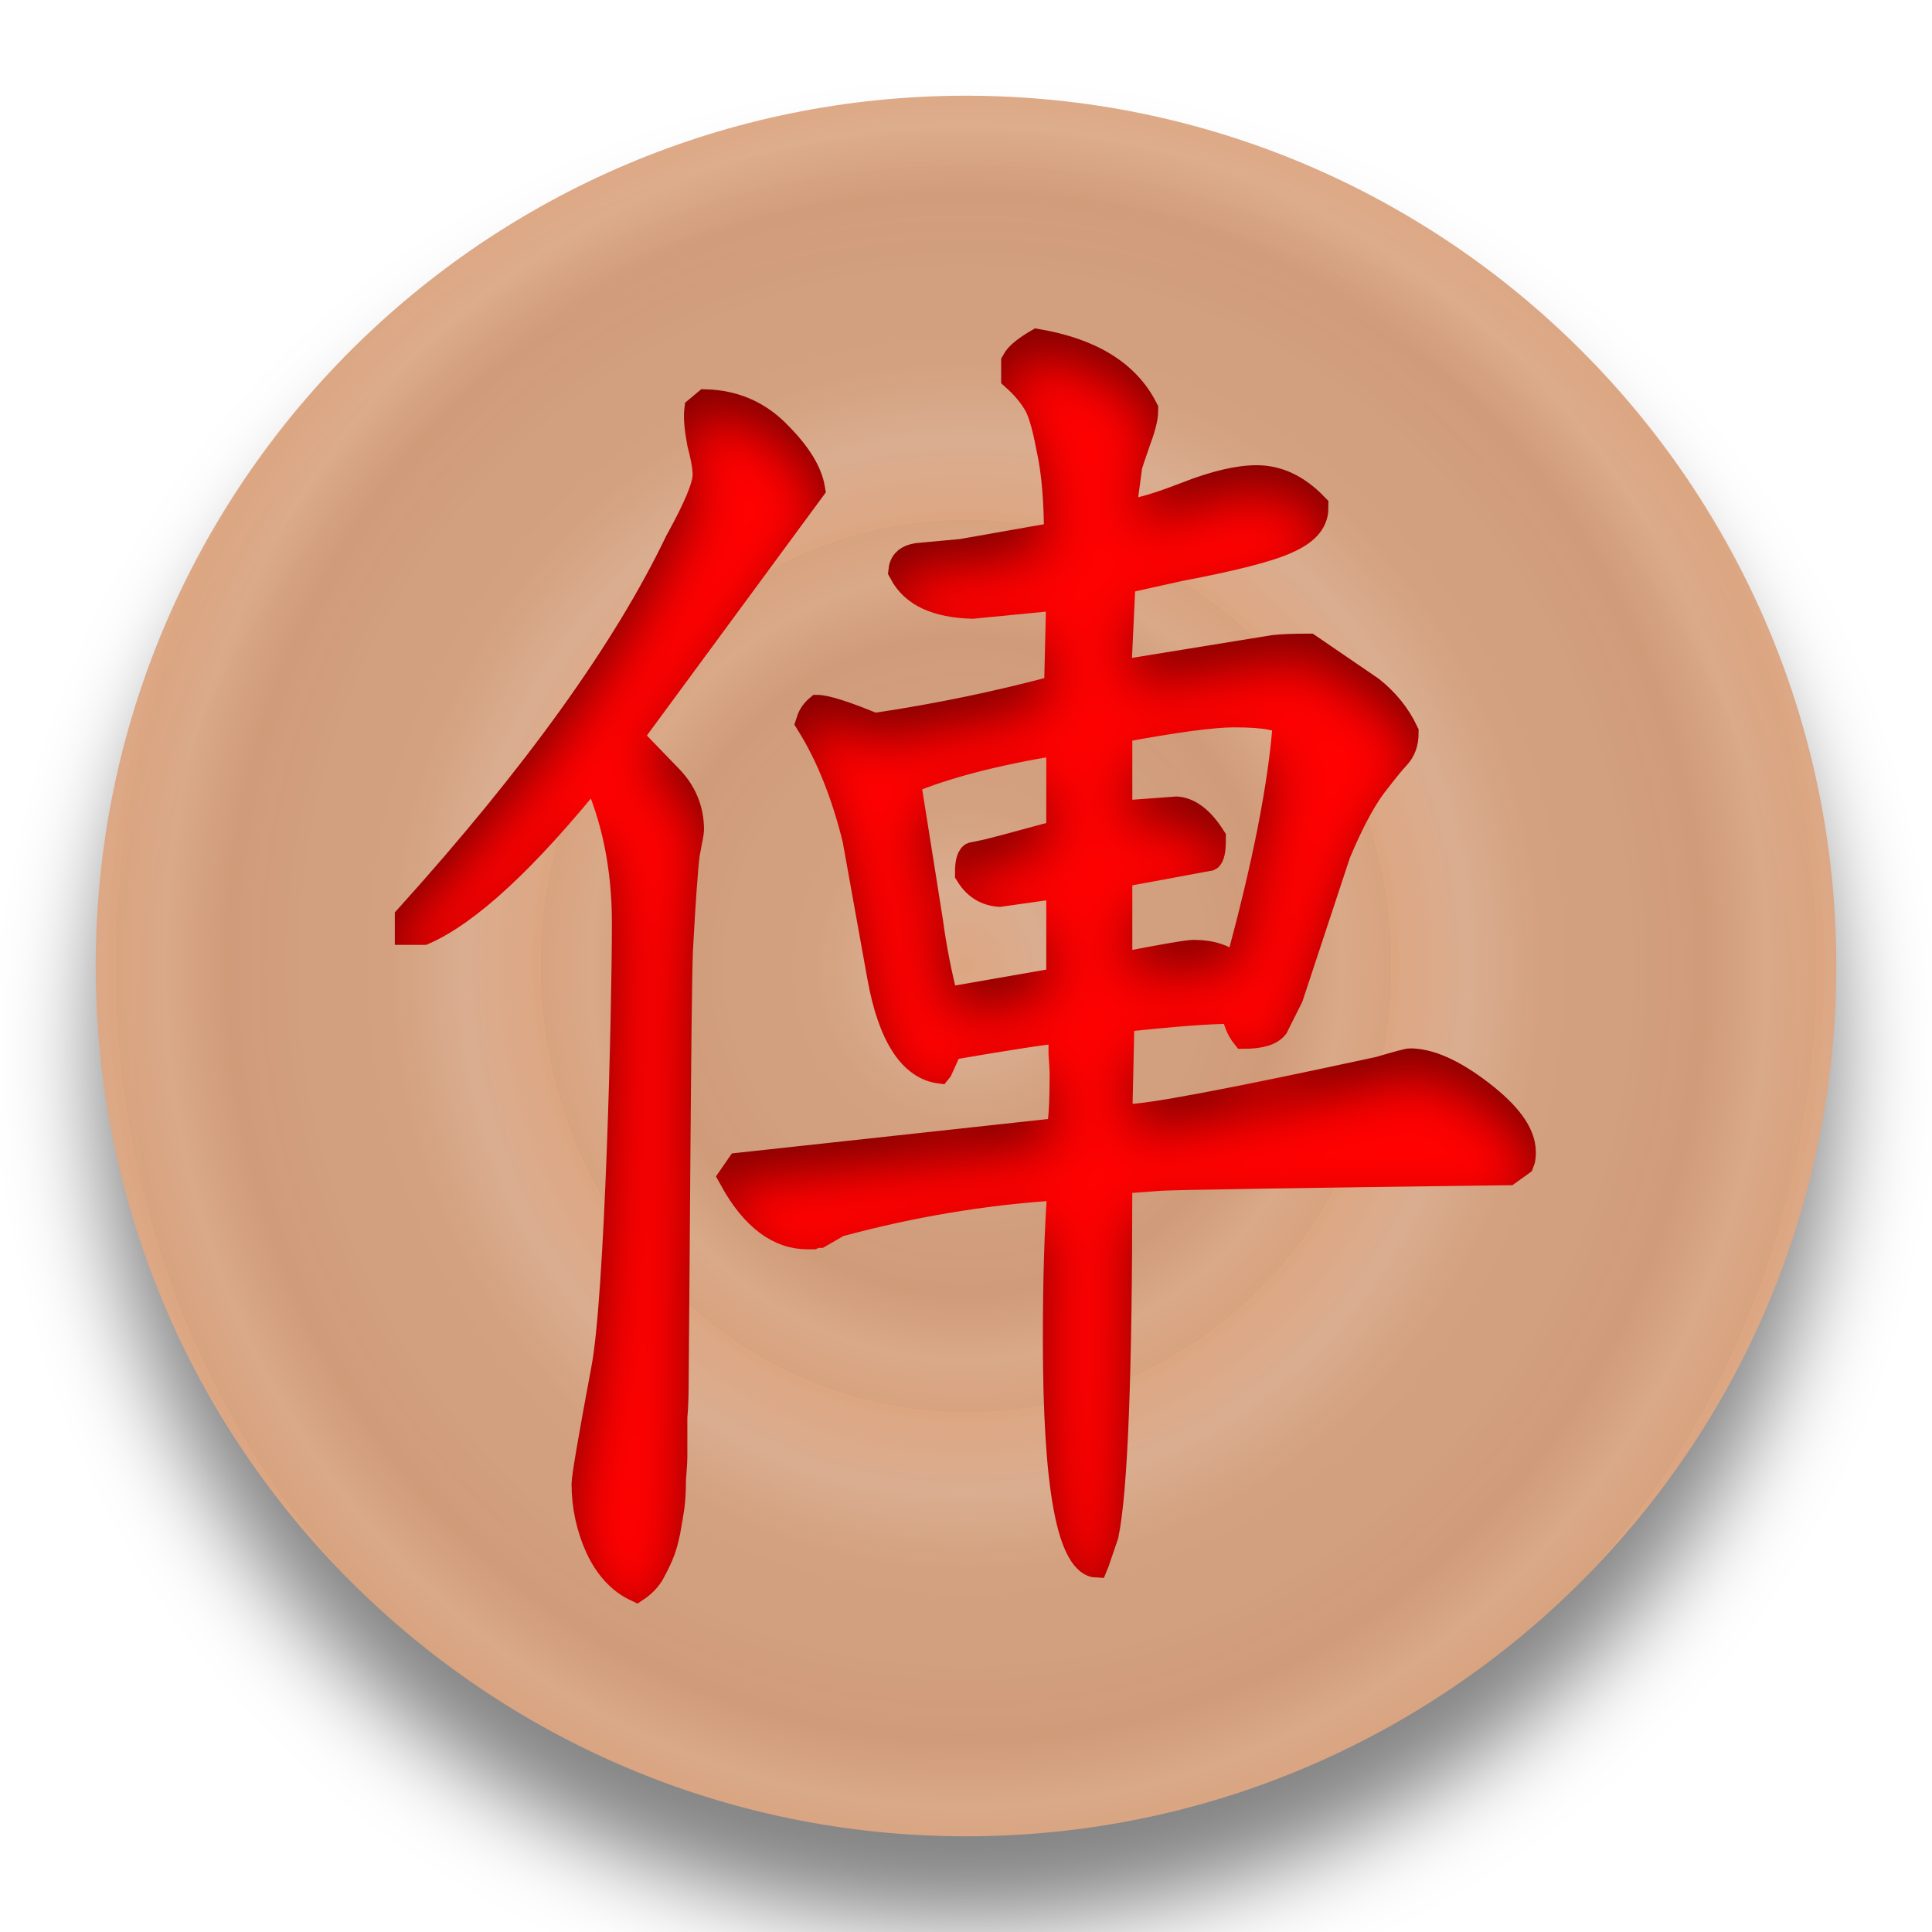
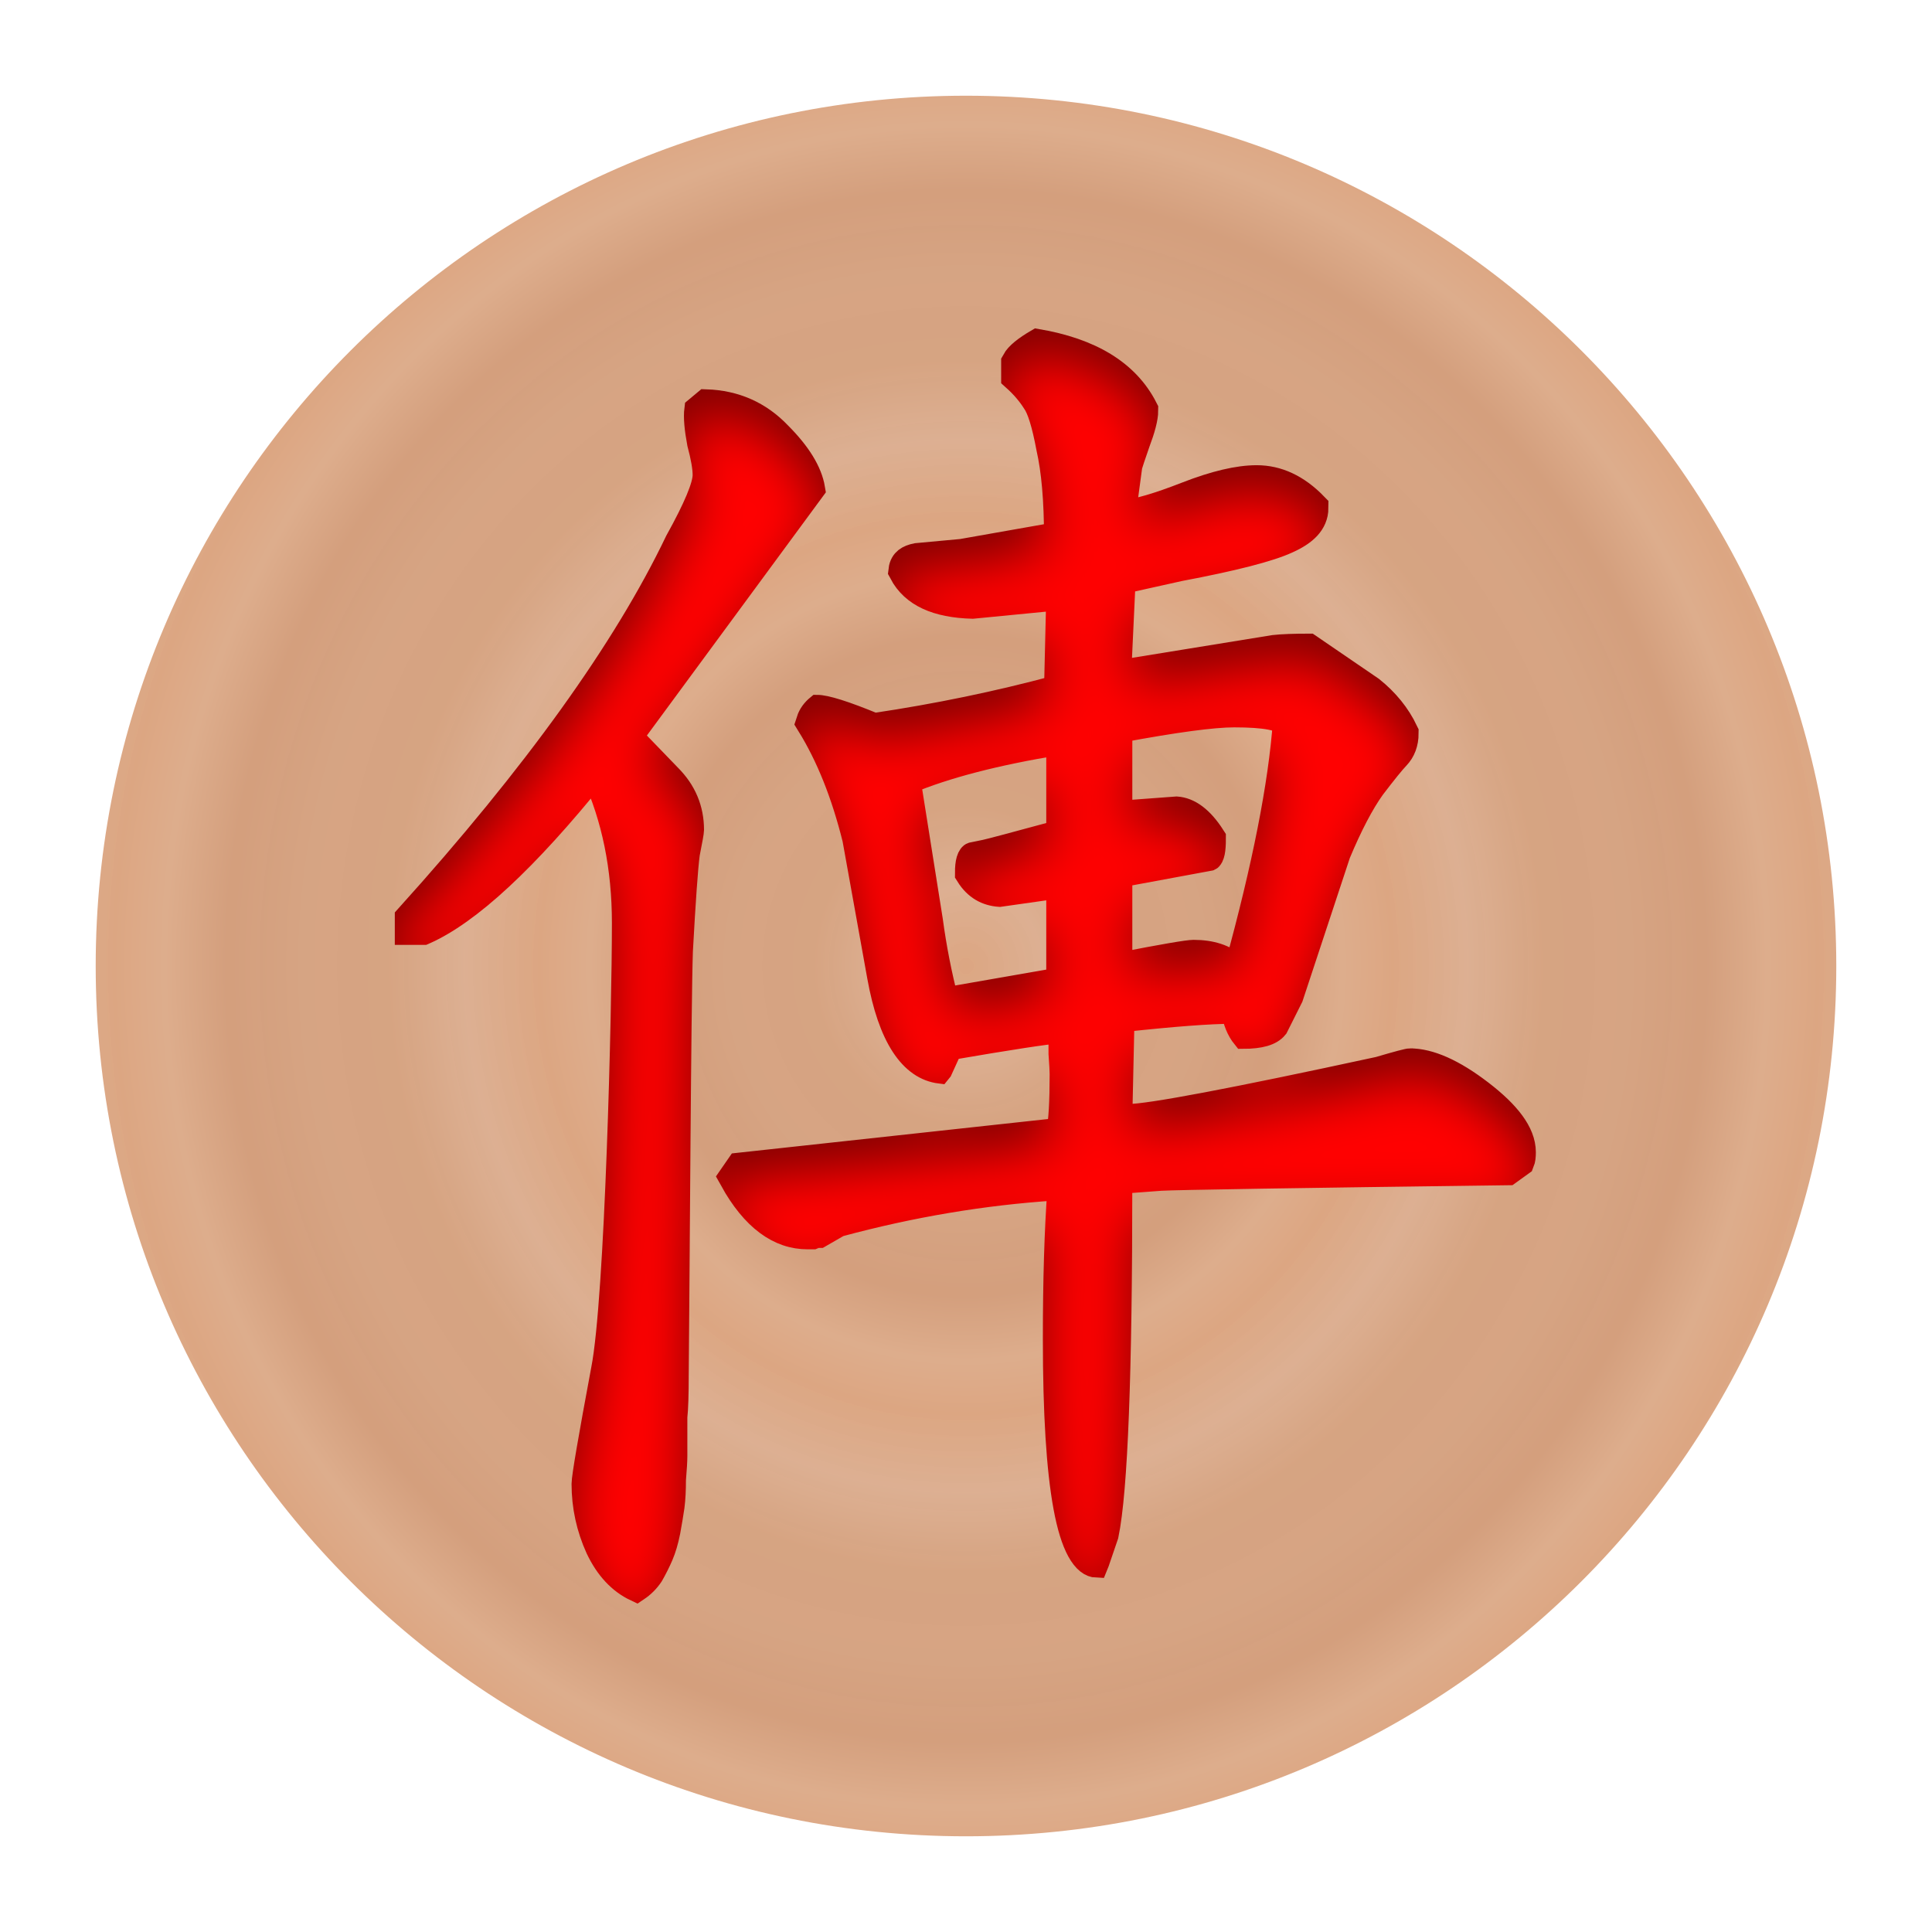
<svg xmlns="http://www.w3.org/2000/svg" xmlns:xlink="http://www.w3.org/1999/xlink" viewBox="0.722 0.722 90.556 90.556" width="100" height="100">
  <linearGradient id="a">
    <stop offset="0" stop-color="#dca682" />
    <stop offset=".181" stop-color="#dcae90" stop-opacity=".98" />
    <stop offset=".361" stop-color="#d5a17e" stop-opacity=".973" />
    <stop offset=".557" stop-color="#d5a17f" stop-opacity=".969" />
    <stop offset=".737" stop-color="#d29b78" stop-opacity=".965" />
    <stop offset=".885" stop-color="#dcaa88" stop-opacity=".965" />
    <stop offset="1" stop-color="#dba37e" stop-opacity=".965" />
  </linearGradient>
  <radialGradient cx="45.381" cy="48.335" gradientTransform="matrix(.2988899 0 0 .2866632 31.81733 34.47895)" gradientUnits="userSpaceOnUse" r="40.955" spreadMethod="repeat" xlink:href="#a" />
  <radialGradient id="b" cx="45.381" cy="48.335" gradientTransform="matrix(.4865415 0 0 .5105283 23.30144 23.65849)" gradientUnits="userSpaceOnUse" r="40.955" spreadMethod="repeat" xlink:href="#a" />
  <filter id="c" color-interpolation-filters="sRGB">
    <feFlood flood-opacity=".498" result="flood" />
    <feComposite in="flood" in2="SourceGraphic" operator="in" result="composite1" />
    <feGaussianBlur in="composite1" result="blur" stdDeviation="2.1" />
    <feOffset dx="0" dy="4" result="offset" />
    <feComposite in="SourceGraphic" in2="offset" operator="over" result="composite2" />
  </filter>
  <filter id="d" color-interpolation-filters="sRGB">
    <feFlood flood-opacity=".498" result="flood" />
    <feComposite in="flood" in2="SourceGraphic" operator="out" result="composite1" />
    <feGaussianBlur in="composite1" result="blur" stdDeviation="1" />
    <feOffset dx="0" dy="1" result="offset" />
    <feComposite in="offset" in2="SourceGraphic" operator="atop" result="composite2" />
  </filter>
-   <circle cx="45.381" cy="48.335" fill="url(#b)" filter="url(#c)" r="40.792" transform="translate(.618638 -2.334746)" />
+   <circle cx="45.381" cy="48.335" fill="url(#b)" r="40.792" transform="translate(.618638 -2.334746)" />
  <g fill="#ff0101" filter="url(#d)" stroke="#ff0101" transform="matrix(1.25244 0 0 1.25244 -11.67175 -11.42596)">
    <path d="m60.844 50.062c.938 0 2.049.399 3.333 1.198 1.285.799 1.927 1.51 1.927 2.135 0 .139-.017.243-.052.312l-.625.365c-10 .104-15.365.174-16.094.208l-1.719.104-.156.208c0 7.083-.208 11.441-.625 13.073l-.417.99-.052.104c-1.285-.035-1.927-2.83-1.927-8.385 0-2.188.069-4.045.208-5.573l-.208-.156c-3.299.174-6.615.625-9.948 1.354l-.9.42h-.104c-.035 0-.104.017-.208.052h-.26c-1.389 0-2.569-.712-3.542-2.135l.312-.365 14.807-1.305c.104-.417.156-1.146.156-2.188 0-.139-.017-.399-.052-.781v-.938c-.625.035-2.309.243-5.052.625l-.469.833-.052.052c-1.389-.139-2.326-1.302-2.812-3.49l-1.146-5.156c-.521-1.701-1.233-3.142-2.135-4.323.069-.174.208-.33.417-.469.417 0 1.302.226 2.656.677 2.882-.347 5.677-.816 8.385-1.406l.104-3.542-3.958.312c-1.701-.035-2.812-.451-3.333-1.25.035-.243.278-.399.729-.469l2.083-.156 4.375-.625c0-1.389-.122-2.517-.365-3.385-.208-.903-.434-1.493-.677-1.771-.243-.312-.556-.608-.938-.885v-.469c.139-.208.503-.451 1.094-.729 2.535.347 4.219 1.181 5.052 2.5 0 .243-.122.625-.365 1.146-.208.486-.33.781-.365.885l-.312 1.875c.59-.035 1.545-.26 2.865-.677 1.319-.417 2.413-.625 3.281-.625 1.007 0 1.927.347 2.76 1.042 0 .451-.434.833-1.302 1.146-.833.312-2.5.66-5 1.042l-2.604.469-.208 3.594 7.135-.938c.382-.035.938-.052 1.667-.052l2.917 1.615c.694.451 1.215.972 1.562 1.562 0 .312-.122.573-.365.781-.208.174-.59.556-1.146 1.146-.521.59-1.059 1.424-1.615 2.5l-2.188 5.365-.677 1.094c-.243.243-.764.365-1.562.365-.243-.243-.399-.556-.469-.938-1.042 0-2.743.104-5.104.312l-.104 3.802h.365c.972 0 4.826-.59 11.562-1.771.868-.208 1.354-.312 1.458-.312zm-8.125-13.125c-.972 0-2.726.191-5.26.573v3.281l2.604-.156c.625.035 1.198.382 1.719 1.042 0 .382-.052.59-.156.625l-4.167.625v3.542c1.979-.312 3.108-.469 3.385-.469.833 0 1.493.174 1.979.521 1.285-3.785 2.031-6.858 2.24-9.219-.139-.243-.92-.365-2.344-.365zm-8.125 10.104v-3.698l-2.708.312c-.66-.035-1.163-.278-1.51-.729 0-.347.069-.538.208-.573l.625-.104c.208-.035 1.337-.278 3.385-.729v-3.542c-2.882.382-5.191.868-6.927 1.458l1.042 5.312c.174 1.042.417 2.049.729 3.021z" stroke-width="1.111" transform="matrix(.8099868 0 0 1 13.38071 -.572034)" />
    <path d="m32.15 38.622c-2.604 3.229-4.74 5.208-6.406 5.938h-.573v-.521c4.792-5.312 8.16-10 10.104-14.062.694-1.25 1.042-2.083 1.042-2.5 0-.278-.069-.677-.208-1.198-.104-.556-.139-.972-.104-1.25l.312-.26c1.076.035 1.979.434 2.708 1.198.729.729 1.146 1.406 1.25 2.031l-6.823 9.271 1.458 1.51c.556.556.833 1.215.833 1.979 0 .069-.052.365-.156.885-.069.521-.156 1.736-.26 3.646-.069 1.875-.122 12.427-.156 15.83 0 .764-.017 1.302-.052 1.615v.625.833c0 .174-.017.469-.052.885 0 .382-.017.712-.052.99-.035.243-.087.556-.156.938-.069.347-.156.642-.26.885-.104.243-.226.486-.365.729-.139.208-.313.382-.521.521-.59-.278-1.059-.781-1.406-1.51-.347-.764-.521-1.562-.521-2.396 0-.243.243-1.667.729-4.271.521-2.639.781-13.486.781-16.715 0-2.083-.382-3.958-1.146-5.625z" />
  </g>
</svg>
